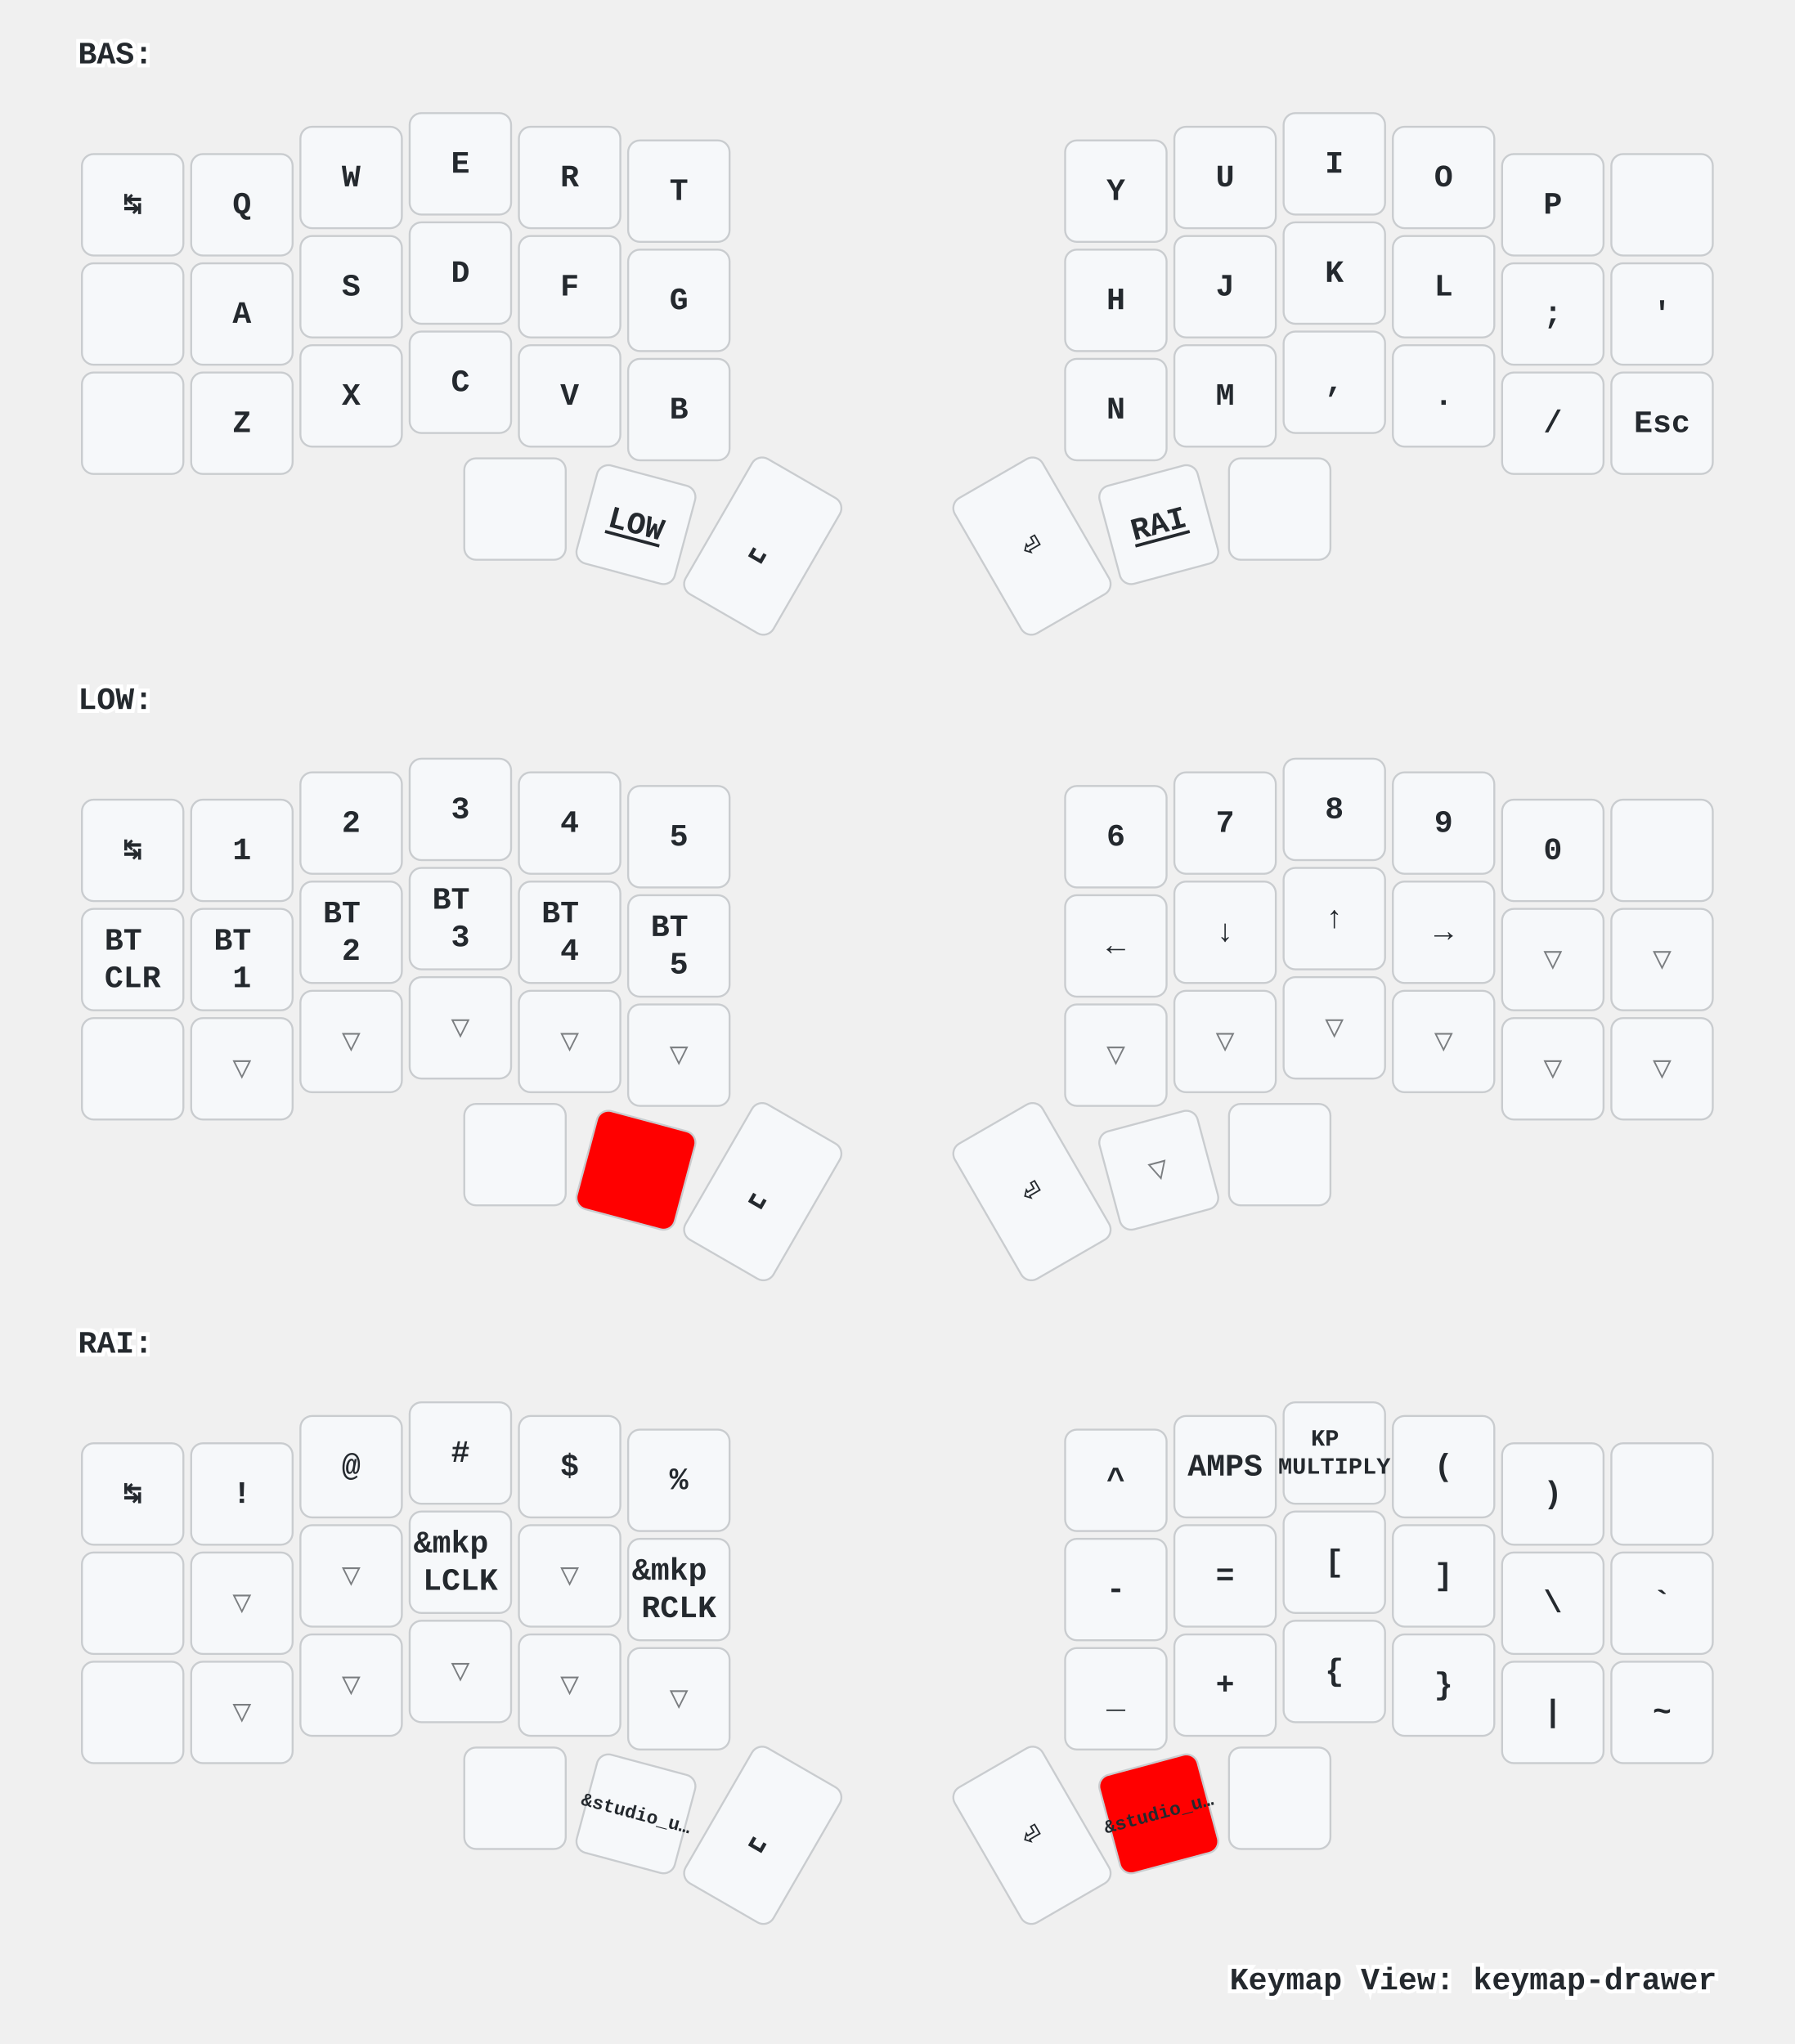
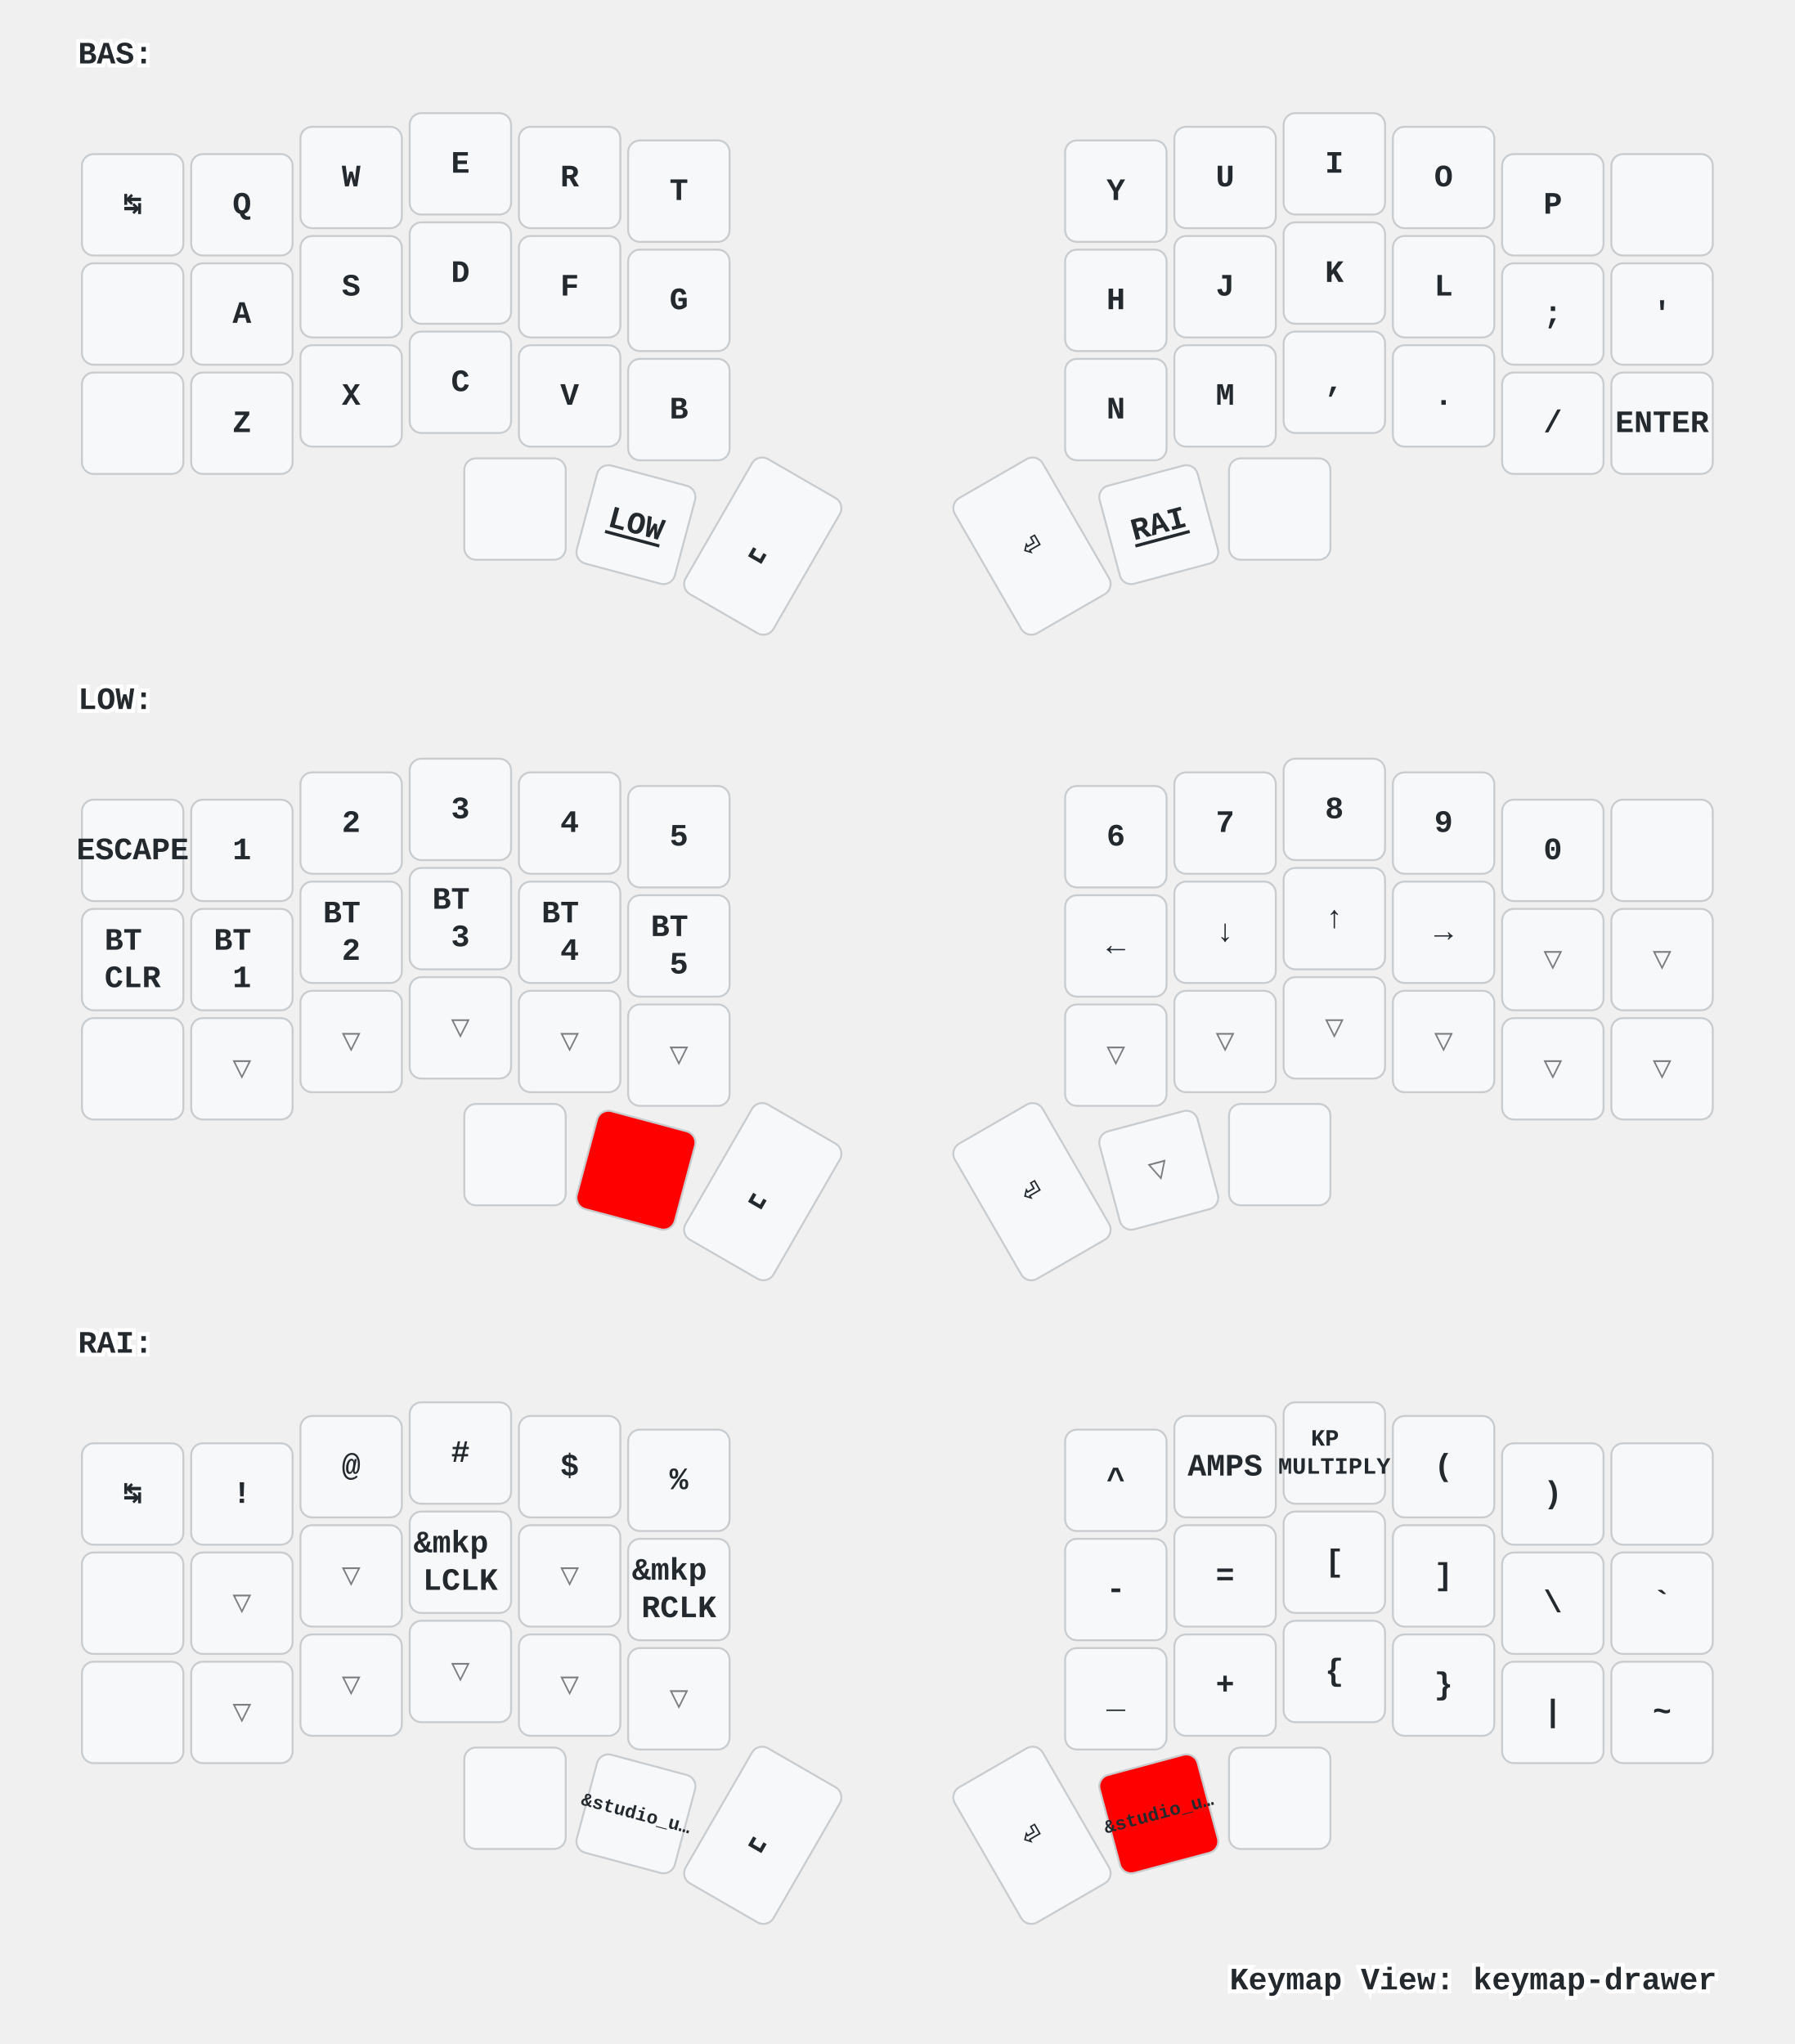
<svg xmlns="http://www.w3.org/2000/svg" xmlns:xlink="http://www.w3.org/1999/xlink" width="920" height="1048" viewBox="0 0 920 1048" class="keymap">
  <defs>/* start glyphs */
<svg id="mdi:apple-keyboard-command">
      <svg id="mdi-apple-keyboard-command" viewBox="0 0 24 24">
        <path d="M6,2A4,4 0 0,1 10,6V8H14V6A4,4 0 0,1 18,2A4,4 0 0,1 22,6A4,4 0 0,1 18,10H16V14H18A4,4 0 0,1 22,18A4,4 0 0,1 18,22A4,4 0 0,1 14,18V16H10V18A4,4 0 0,1 6,22A4,4 0 0,1 2,18A4,4 0 0,1 6,14H8V10H6A4,4 0 0,1 2,6A4,4 0 0,1 6,2M16,18A2,2 0 0,0 18,20A2,2 0 0,0 20,18A2,2 0 0,0 18,16H16V18M14,10H10V14H14V10M6,16A2,2 0 0,0 4,18A2,2 0 0,0 6,20A2,2 0 0,0 8,18V16H6M8,6A2,2 0 0,0 6,4A2,2 0 0,0 4,6A2,2 0 0,0 6,8H8V6M18,8A2,2 0 0,0 20,6A2,2 0 0,0 18,4A2,2 0 0,0 16,6V8H18Z" />
      </svg>
    </svg>
    <svg id="mdi:apple-keyboard-control">
      <svg id="mdi-apple-keyboard-control" viewBox="0 0 24 24">
        <path d="M19.78,11.78L18.36,13.19L12,6.83L5.64,13.19L4.22,11.78L12,4L19.78,11.78Z" />
      </svg>
    </svg>
    <svg id="mdi:apple-keyboard-option">
      <svg id="mdi-apple-keyboard-option" viewBox="0 0 24 24">
        <path d="M3,4H9.11L16.15,18H21V20H14.88L7.84,6H3V4M14,4H21V6H14V4Z" />
      </svg>
    </svg>
    <svg id="mdi:apple-keyboard-shift">
      <svg id="mdi-apple-keyboard-shift" viewBox="0 0 24 24">
        <path d="M15,18V12H17.17L12,6.83L6.83,12H9V18H15M12,4L22,14H17V20H7V14H2L12,4Z" />
      </svg>
    </svg>
    <svg id="mdi:backspace-outline">
      <svg id="mdi-backspace-outline" viewBox="0 0 24 24">
        <path d="M19,15.59L17.59,17L14,13.41L10.41,17L9,15.59L12.59,12L9,8.41L10.41,7L14,10.59L17.59,7L19,8.41L15.41,12L19,15.59M22,3A2,2 0 0,1 24,5V19A2,2 0 0,1 22,21H7C6.31,21 5.77,20.64 5.41,20.11L0,12L5.41,3.88C5.77,3.35 6.31,3 7,3H22M22,5H7L2.28,12L7,19H22V5Z" />
      </svg>
    </svg>
  </defs>/* end glyphs */
<style>/* inherit to force styles through use tags */
svg path {
    fill: inherit;
}

/* font and background color specifications */
svg.keymap {
    font-family: SFMono-Regular,Consolas,Liberation Mono,Menlo,monospace;
    font-size: 14px;
    font-kerning: normal;
    text-rendering: optimizeLegibility;
    fill: #24292e;
}

/* default key styling */
rect.key {
    fill: #f6f8fa;
}

rect.key, rect.combo {
    stroke: #c9cccf;
    stroke-width: 1;
}

/* default key side styling, only used is draw_key_sides is set */
rect.side {
    filter: brightness(90%);
}

/* color accent for combo boxes */
rect.combo, rect.combo-separate {
    fill: #cdf;
}

/* color accent for held keys */
rect.held, rect.combo.held {
    fill: #fdd;
}

/* color accent for ghost (optional) keys */
rect.ghost, rect.combo.ghost {
    stroke-dasharray: 4, 4;
    stroke-width: 2;
}

text {
    text-anchor: middle;
    dominant-baseline: middle;
}

/* styling for layer labels */
text.label {
    font-weight: bold;
    text-anchor: start;
    stroke: white;
    stroke-width: 4;
    paint-order: stroke;
}

/* styling for optional footer */
text.footer {
    text-anchor: end;
    dominant-baseline: auto;
    stroke: white;
    stroke-width: 4;
    paint-order: stroke;
}

/* styling for combo tap, and key non-tap label text */
text.combo, text.hold, text.shifted, text.left, text.right {
    font-size: 11px;
}

text.hold {
    text-anchor: middle;
    dominant-baseline: auto;
}

text.shifted {
    text-anchor: middle;
    dominant-baseline: hanging;
}

text.left {
    text-anchor: start;
}

text.right {
    text-anchor: end;
}

text.layer-activator {
    text-decoration: underline;
}

/* styling for hold/shifted label text in combo box */
text.combo.hold, text.combo.shifted, text.combo.left, text.combo.right {
    font-size: 8px;
}

/* lighter symbol for transparent keys */
text.trans {
    fill: #7b7e81;
}

/* styling for combo dendrons */
path.combo {
    stroke-width: 1;
    stroke: gray;
    fill: none;
}

/* Start Tabler Icons Cleanup */
/* cannot use height/width with glyphs */
.icon-tabler &gt; path {
    fill: inherit;
    stroke: inherit;
    stroke-width: 2;
}
/* hide tabler's default box */
.icon-tabler &gt; path[stroke="none"][fill="none"] {
    visibility: hidden;
}
/* End Tabler Icons Cleanup */

/* For default sytles, see https://github.com/caksoylar/keymap-drawer/blob/main/keymap_drawer/config.py#L85 */

svg.keymap {
  font-family: Ubuntu Mono, Inconsolata, Consolas, Liberation Mono, Menlo, monospace;
  font-size: 16px;
  font-weight: bold;
  text-rendering: optimizeLegibility;
}

/* Color accent for held keys
red = #f00
green = #0f0
blue = #00f
yellow = #ff0
cyan = #0ff
magenta = #f0f
white = #fff
black = #000
grey = #888
light grey = #ccc
#ffc
*/
rect.held, rect.combo.held {
    fill: #f00;
}

/* Technique borrowed and extended from https://github.com/englmaxi/zmk-config/blob/master/keymap-drawer/config.yaml */
.sym_sub_text.tap {
  translate: -5px 2px;
  font-size: 20px;
}
.sym_sub_text.shifted {
  translate: 10px 13px;
  font-size: 10px;
  opacity: 1.0;
}
.combo.sym_sub_text.tap {
  translate: -1px 1px;
}
.combo.sym_sub_text.shifted {
  translate: 7px 5px;
  font-size: 10px;
  opacity: 1.0;
}

/* Toggle */
.toggle.shifted {
  translate: -10px 12px;
}

.toggle.hold {
  translate: 13px -23px;
}

/* Variant for tap-dances */
.tap_dance.tap {
  translate: -7px 0px;
  font-size: 12px;
}
.tap_dance.shifted {
  translate: 7px 17px;
  font-size: 12px;
  opacity: 1.0;
}

/* Variant for symbol next to symbol */
.sym_by_sym.tap {
  translate: -6px 0px;
}
.sym_by_sym.shifted {
  translate: 10px 12px;
  opacity: 1.0;
}

.combo.sym_by_sym.tap {
  translate: -35px 0px;
}
.combo.sym_by_sym.shifted {
  translate: 35px 20px;
  opacity: 1.0;
}

.combo.sym_by_sym.hold {
  visibility: hidden;
}

/* hide hold box for combo sym_by_sym */
.combo.sym_by_sym.hold &gt; path[stroke="none"][fill="none"] {
  visibility: hidden;
}
</style>
  <g transform="translate(40, 0)" class="layer-BAS">
    <text x="0" y="28" class="label" id="BAS">BAS:</text>
    <g transform="translate(0, 56)">
      <g transform="translate(28, 49)" class="key keypos-0">
        <rect rx="6" ry="6" x="-26" y="-26" width="52" height="52" class="key" />
        <text x="0" y="0" class="key tap">↹</text>
      </g>
      <g transform="translate(84, 49)" class="key keypos-1">
        <rect rx="6" ry="6" x="-26" y="-26" width="52" height="52" class="key" />
        <text x="0" y="0" class="key tap">Q</text>
      </g>
      <g transform="translate(140, 35)" class="key keypos-2">
        <rect rx="6" ry="6" x="-26" y="-26" width="52" height="52" class="key" />
        <text x="0" y="0" class="key tap">W</text>
      </g>
      <g transform="translate(196, 28)" class="key keypos-3">
        <rect rx="6" ry="6" x="-26" y="-26" width="52" height="52" class="key" />
        <text x="0" y="0" class="key tap">E</text>
      </g>
      <g transform="translate(252, 35)" class="key keypos-4">
        <rect rx="6" ry="6" x="-26" y="-26" width="52" height="52" class="key" />
        <text x="0" y="0" class="key tap">R</text>
      </g>
      <g transform="translate(308, 42)" class="key keypos-5">
        <rect rx="6" ry="6" x="-26" y="-26" width="52" height="52" class="key" />
        <text x="0" y="0" class="key tap">T</text>
      </g>
      <g transform="translate(532, 42)" class="key keypos-6">
        <rect rx="6" ry="6" x="-26" y="-26" width="52" height="52" class="key" />
        <text x="0" y="0" class="key tap">Y</text>
      </g>
      <g transform="translate(588, 35)" class="key keypos-7">
        <rect rx="6" ry="6" x="-26" y="-26" width="52" height="52" class="key" />
        <text x="0" y="0" class="key tap">U</text>
      </g>
      <g transform="translate(644, 28)" class="key keypos-8">
        <rect rx="6" ry="6" x="-26" y="-26" width="52" height="52" class="key" />
        <text x="0" y="0" class="key tap">I</text>
      </g>
      <g transform="translate(700, 35)" class="key keypos-9">
        <rect rx="6" ry="6" x="-26" y="-26" width="52" height="52" class="key" />
        <text x="0" y="0" class="key tap">O</text>
      </g>
      <g transform="translate(756, 49)" class="key keypos-10">
        <rect rx="6" ry="6" x="-26" y="-26" width="52" height="52" class="key" />
        <text x="0" y="0" class="key tap">P</text>
      </g>
      <g transform="translate(812, 49)" class="key keypos-11">
        <rect rx="6" ry="6" x="-26" y="-26" width="52" height="52" class="key" />
        <use href="#mdi:backspace-outline" xlink:href="#mdi:backspace-outline" x="-9" y="-9" height="18" width="18.0" class="key tap glyph mdi:backspace-outline" />
      </g>
      <g transform="translate(28, 105)" class="key keypos-12">
        <rect rx="6" ry="6" x="-26" y="-26" width="52" height="52" class="key" />
        <use href="#mdi:apple-keyboard-control" xlink:href="#mdi:apple-keyboard-control" x="-9" y="-9" height="18" width="18.0" class="key tap glyph mdi:apple-keyboard-control" />
      </g>
      <g transform="translate(84, 105)" class="key keypos-13">
        <rect rx="6" ry="6" x="-26" y="-26" width="52" height="52" class="key" />
        <text x="0" y="0" class="key tap">A</text>
      </g>
      <g transform="translate(140, 91)" class="key keypos-14">
        <rect rx="6" ry="6" x="-26" y="-26" width="52" height="52" class="key" />
        <text x="0" y="0" class="key tap">S</text>
      </g>
      <g transform="translate(196, 84)" class="key keypos-15">
        <rect rx="6" ry="6" x="-26" y="-26" width="52" height="52" class="key" />
        <text x="0" y="0" class="key tap">D</text>
      </g>
      <g transform="translate(252, 91)" class="key keypos-16">
        <rect rx="6" ry="6" x="-26" y="-26" width="52" height="52" class="key" />
        <text x="0" y="0" class="key tap">F</text>
      </g>
      <g transform="translate(308, 98)" class="key keypos-17">
        <rect rx="6" ry="6" x="-26" y="-26" width="52" height="52" class="key" />
        <text x="0" y="0" class="key tap">G</text>
      </g>
      <g transform="translate(532, 98)" class="key keypos-18">
        <rect rx="6" ry="6" x="-26" y="-26" width="52" height="52" class="key" />
        <text x="0" y="0" class="key tap">H</text>
      </g>
      <g transform="translate(588, 91)" class="key keypos-19">
        <rect rx="6" ry="6" x="-26" y="-26" width="52" height="52" class="key" />
        <text x="0" y="0" class="key tap">J</text>
      </g>
      <g transform="translate(644, 84)" class="key keypos-20">
        <rect rx="6" ry="6" x="-26" y="-26" width="52" height="52" class="key" />
        <text x="0" y="0" class="key tap">K</text>
      </g>
      <g transform="translate(700, 91)" class="key keypos-21">
        <rect rx="6" ry="6" x="-26" y="-26" width="52" height="52" class="key" />
        <text x="0" y="0" class="key tap">L</text>
      </g>
      <g transform="translate(756, 105)" class="key keypos-22">
        <rect rx="6" ry="6" x="-26" y="-26" width="52" height="52" class="key" />
        <text x="0" y="0" class="key tap">;</text>
      </g>
      <g transform="translate(812, 105)" class="key keypos-23">
        <rect rx="6" ry="6" x="-26" y="-26" width="52" height="52" class="key" />
        <text x="0" y="0" class="key tap">'</text>
      </g>
      <g transform="translate(28, 161)" class="key keypos-24">
        <rect rx="6" ry="6" x="-26" y="-26" width="52" height="52" class="key" />
        <use href="#mdi:apple-keyboard-shift" xlink:href="#mdi:apple-keyboard-shift" x="-9" y="-9" height="18" width="18.0" class="key tap glyph mdi:apple-keyboard-shift" />
      </g>
      <g transform="translate(84, 161)" class="key keypos-25">
        <rect rx="6" ry="6" x="-26" y="-26" width="52" height="52" class="key" />
        <text x="0" y="0" class="key tap">Z</text>
      </g>
      <g transform="translate(140, 147)" class="key keypos-26">
        <rect rx="6" ry="6" x="-26" y="-26" width="52" height="52" class="key" />
        <text x="0" y="0" class="key tap">X</text>
      </g>
      <g transform="translate(196, 140)" class="key keypos-27">
        <rect rx="6" ry="6" x="-26" y="-26" width="52" height="52" class="key" />
        <text x="0" y="0" class="key tap">C</text>
      </g>
      <g transform="translate(252, 147)" class="key keypos-28">
        <rect rx="6" ry="6" x="-26" y="-26" width="52" height="52" class="key" />
        <text x="0" y="0" class="key tap">V</text>
      </g>
      <g transform="translate(308, 154)" class="key keypos-29">
        <rect rx="6" ry="6" x="-26" y="-26" width="52" height="52" class="key" />
        <text x="0" y="0" class="key tap">B</text>
      </g>
      <g transform="translate(532, 154)" class="key keypos-30">
        <rect rx="6" ry="6" x="-26" y="-26" width="52" height="52" class="key" />
        <text x="0" y="0" class="key tap">N</text>
      </g>
      <g transform="translate(588, 147)" class="key keypos-31">
        <rect rx="6" ry="6" x="-26" y="-26" width="52" height="52" class="key" />
        <text x="0" y="0" class="key tap">M</text>
      </g>
      <g transform="translate(644, 140)" class="key keypos-32">
        <rect rx="6" ry="6" x="-26" y="-26" width="52" height="52" class="key" />
        <text x="0" y="0" class="key tap">,</text>
      </g>
      <g transform="translate(700, 147)" class="key keypos-33">
        <rect rx="6" ry="6" x="-26" y="-26" width="52" height="52" class="key" />
        <text x="0" y="0" class="key tap">.</text>
      </g>
      <g transform="translate(756, 161)" class="key keypos-34">
        <rect rx="6" ry="6" x="-26" y="-26" width="52" height="52" class="key" />
        <text x="0" y="0" class="key tap">/</text>
      </g>
      <g transform="translate(812, 161)" class="key keypos-35">
        <rect rx="6" ry="6" x="-26" y="-26" width="52" height="52" class="key" />
-         <text x="0" y="0" class="key tap">Esc</text>
+         <text x="0" y="0" class="key tap">ENTER</text>
      </g>
      <g transform="translate(224, 205)" class="key keypos-36">
        <rect rx="6" ry="6" x="-26" y="-26" width="52" height="52" class="key" />
        <use href="#mdi:apple-keyboard-command" xlink:href="#mdi:apple-keyboard-command" x="-9" y="-9" height="18" width="18.0" class="key tap glyph mdi:apple-keyboard-command" />
      </g>
      <g transform="translate(286, 213) rotate(15.0)" class="key keypos-37">
        <rect rx="6" ry="6" x="-26" y="-26" width="52" height="52" class="key" />
        <a href="#LOW">
          <text x="0" y="0" class="key tap layer-activator">LOW</text>
        </a>
      </g>
      <g transform="translate(351, 224) rotate(30.0)" class="key keypos-38">
        <rect rx="6" ry="6" x="-26" y="-40" width="52" height="80" class="key" />
        <text x="0" y="0" class="key tap">␣</text>
      </g>
      <g transform="translate(489, 224) rotate(-30.0)" class="key keypos-39">
        <rect rx="6" ry="6" x="-26" y="-40" width="52" height="80" class="key" />
        <text x="0" y="0" class="key tap">⏎</text>
      </g>
      <g transform="translate(554, 213) rotate(-15.0)" class="key keypos-40">
        <rect rx="6" ry="6" x="-26" y="-26" width="52" height="52" class="key" />
        <a href="#RAI">
          <text x="0" y="0" class="key tap layer-activator">RAI</text>
        </a>
      </g>
      <g transform="translate(616, 205)" class="key keypos-41">
        <rect rx="6" ry="6" x="-26" y="-26" width="52" height="52" class="key" />
        <use href="#mdi:apple-keyboard-option" xlink:href="#mdi:apple-keyboard-option" x="-9" y="-9" height="18" width="18.0" class="key tap glyph mdi:apple-keyboard-option" />
      </g>
    </g>
  </g>
  <g transform="translate(40, 331)" class="layer-LOW">
    <text x="0" y="28" class="label" id="LOW">LOW:</text>
    <g transform="translate(0, 56)">
      <g transform="translate(28, 49)" class="key keypos-0">
        <rect rx="6" ry="6" x="-26" y="-26" width="52" height="52" class="key" />
-         <text x="0" y="0" class="key tap">↹</text>
+         <text x="0" y="0" class="key tap">ESCAPE</text>
      </g>
      <g transform="translate(84, 49)" class="key keypos-1">
        <rect rx="6" ry="6" x="-26" y="-26" width="52" height="52" class="key" />
        <text x="0" y="0" class="key tap">1</text>
      </g>
      <g transform="translate(140, 35)" class="key keypos-2">
        <rect rx="6" ry="6" x="-26" y="-26" width="52" height="52" class="key" />
        <text x="0" y="0" class="key tap">2</text>
      </g>
      <g transform="translate(196, 28)" class="key keypos-3">
        <rect rx="6" ry="6" x="-26" y="-26" width="52" height="52" class="key" />
        <text x="0" y="0" class="key tap">3</text>
      </g>
      <g transform="translate(252, 35)" class="key keypos-4">
        <rect rx="6" ry="6" x="-26" y="-26" width="52" height="52" class="key" />
        <text x="0" y="0" class="key tap">4</text>
      </g>
      <g transform="translate(308, 42)" class="key keypos-5">
        <rect rx="6" ry="6" x="-26" y="-26" width="52" height="52" class="key" />
        <text x="0" y="0" class="key tap">5</text>
      </g>
      <g transform="translate(532, 42)" class="key keypos-6">
        <rect rx="6" ry="6" x="-26" y="-26" width="52" height="52" class="key" />
        <text x="0" y="0" class="key tap">6</text>
      </g>
      <g transform="translate(588, 35)" class="key keypos-7">
        <rect rx="6" ry="6" x="-26" y="-26" width="52" height="52" class="key" />
        <text x="0" y="0" class="key tap">7</text>
      </g>
      <g transform="translate(644, 28)" class="key keypos-8">
        <rect rx="6" ry="6" x="-26" y="-26" width="52" height="52" class="key" />
        <text x="0" y="0" class="key tap">8</text>
      </g>
      <g transform="translate(700, 35)" class="key keypos-9">
        <rect rx="6" ry="6" x="-26" y="-26" width="52" height="52" class="key" />
        <text x="0" y="0" class="key tap">9</text>
      </g>
      <g transform="translate(756, 49)" class="key keypos-10">
        <rect rx="6" ry="6" x="-26" y="-26" width="52" height="52" class="key" />
        <text x="0" y="0" class="key tap">0</text>
      </g>
      <g transform="translate(812, 49)" class="key keypos-11">
        <rect rx="6" ry="6" x="-26" y="-26" width="52" height="52" class="key" />
        <use href="#mdi:backspace-outline" xlink:href="#mdi:backspace-outline" x="-9" y="-9" height="18" width="18.0" class="key tap glyph mdi:backspace-outline" />
      </g>
      <g transform="translate(28, 105)" class="key keypos-12">
        <rect rx="6" ry="6" x="-26" y="-26" width="52" height="52" class="key" />
        <text x="0" y="0" class="key tap">
          <tspan x="0" dy="-0.6em">BT</tspan>
          <tspan x="0" dy="1.2em">CLR</tspan>
        </text>
      </g>
      <g transform="translate(84, 105)" class="key keypos-13">
        <rect rx="6" ry="6" x="-26" y="-26" width="52" height="52" class="key" />
        <text x="0" y="0" class="key tap">
          <tspan x="0" dy="-0.6em">BT</tspan>
          <tspan x="0" dy="1.2em">1</tspan>
        </text>
      </g>
      <g transform="translate(140, 91)" class="key keypos-14">
        <rect rx="6" ry="6" x="-26" y="-26" width="52" height="52" class="key" />
        <text x="0" y="0" class="key tap">
          <tspan x="0" dy="-0.6em">BT</tspan>
          <tspan x="0" dy="1.2em">2</tspan>
        </text>
      </g>
      <g transform="translate(196, 84)" class="key keypos-15">
        <rect rx="6" ry="6" x="-26" y="-26" width="52" height="52" class="key" />
        <text x="0" y="0" class="key tap">
          <tspan x="0" dy="-0.6em">BT</tspan>
          <tspan x="0" dy="1.2em">3</tspan>
        </text>
      </g>
      <g transform="translate(252, 91)" class="key keypos-16">
        <rect rx="6" ry="6" x="-26" y="-26" width="52" height="52" class="key" />
        <text x="0" y="0" class="key tap">
          <tspan x="0" dy="-0.6em">BT</tspan>
          <tspan x="0" dy="1.2em">4</tspan>
        </text>
      </g>
      <g transform="translate(308, 98)" class="key keypos-17">
        <rect rx="6" ry="6" x="-26" y="-26" width="52" height="52" class="key" />
        <text x="0" y="0" class="key tap">
          <tspan x="0" dy="-0.6em">BT</tspan>
          <tspan x="0" dy="1.2em">5</tspan>
        </text>
      </g>
      <g transform="translate(532, 98)" class="key keypos-18">
        <rect rx="6" ry="6" x="-26" y="-26" width="52" height="52" class="key" />
        <text x="0" y="0" class="key tap">←</text>
      </g>
      <g transform="translate(588, 91)" class="key keypos-19">
        <rect rx="6" ry="6" x="-26" y="-26" width="52" height="52" class="key" />
        <text x="0" y="0" class="key tap">↓</text>
      </g>
      <g transform="translate(644, 84)" class="key keypos-20">
        <rect rx="6" ry="6" x="-26" y="-26" width="52" height="52" class="key" />
        <text x="0" y="0" class="key tap">↑</text>
      </g>
      <g transform="translate(700, 91)" class="key keypos-21">
        <rect rx="6" ry="6" x="-26" y="-26" width="52" height="52" class="key" />
        <text x="0" y="0" class="key tap">→</text>
      </g>
      <g transform="translate(756, 105)" class="key trans keypos-22">
        <rect rx="6" ry="6" x="-26" y="-26" width="52" height="52" class="key trans" />
        <text x="0" y="0" class="key trans tap">▽</text>
      </g>
      <g transform="translate(812, 105)" class="key trans keypos-23">
        <rect rx="6" ry="6" x="-26" y="-26" width="52" height="52" class="key trans" />
        <text x="0" y="0" class="key trans tap">▽</text>
      </g>
      <g transform="translate(28, 161)" class="key keypos-24">
        <rect rx="6" ry="6" x="-26" y="-26" width="52" height="52" class="key" />
        <use href="#mdi:apple-keyboard-shift" xlink:href="#mdi:apple-keyboard-shift" x="-9" y="-9" height="18" width="18.0" class="key tap glyph mdi:apple-keyboard-shift" />
      </g>
      <g transform="translate(84, 161)" class="key trans keypos-25">
        <rect rx="6" ry="6" x="-26" y="-26" width="52" height="52" class="key trans" />
        <text x="0" y="0" class="key trans tap">▽</text>
      </g>
      <g transform="translate(140, 147)" class="key trans keypos-26">
        <rect rx="6" ry="6" x="-26" y="-26" width="52" height="52" class="key trans" />
        <text x="0" y="0" class="key trans tap">▽</text>
      </g>
      <g transform="translate(196, 140)" class="key trans keypos-27">
        <rect rx="6" ry="6" x="-26" y="-26" width="52" height="52" class="key trans" />
        <text x="0" y="0" class="key trans tap">▽</text>
      </g>
      <g transform="translate(252, 147)" class="key trans keypos-28">
        <rect rx="6" ry="6" x="-26" y="-26" width="52" height="52" class="key trans" />
        <text x="0" y="0" class="key trans tap">▽</text>
      </g>
      <g transform="translate(308, 154)" class="key trans keypos-29">
        <rect rx="6" ry="6" x="-26" y="-26" width="52" height="52" class="key trans" />
        <text x="0" y="0" class="key trans tap">▽</text>
      </g>
      <g transform="translate(532, 154)" class="key trans keypos-30">
        <rect rx="6" ry="6" x="-26" y="-26" width="52" height="52" class="key trans" />
        <text x="0" y="0" class="key trans tap">▽</text>
      </g>
      <g transform="translate(588, 147)" class="key trans keypos-31">
        <rect rx="6" ry="6" x="-26" y="-26" width="52" height="52" class="key trans" />
        <text x="0" y="0" class="key trans tap">▽</text>
      </g>
      <g transform="translate(644, 140)" class="key trans keypos-32">
        <rect rx="6" ry="6" x="-26" y="-26" width="52" height="52" class="key trans" />
        <text x="0" y="0" class="key trans tap">▽</text>
      </g>
      <g transform="translate(700, 147)" class="key trans keypos-33">
        <rect rx="6" ry="6" x="-26" y="-26" width="52" height="52" class="key trans" />
        <text x="0" y="0" class="key trans tap">▽</text>
      </g>
      <g transform="translate(756, 161)" class="key trans keypos-34">
        <rect rx="6" ry="6" x="-26" y="-26" width="52" height="52" class="key trans" />
        <text x="0" y="0" class="key trans tap">▽</text>
      </g>
      <g transform="translate(812, 161)" class="key trans keypos-35">
        <rect rx="6" ry="6" x="-26" y="-26" width="52" height="52" class="key trans" />
        <text x="0" y="0" class="key trans tap">▽</text>
      </g>
      <g transform="translate(224, 205)" class="key keypos-36">
        <rect rx="6" ry="6" x="-26" y="-26" width="52" height="52" class="key" />
        <use href="#mdi:apple-keyboard-command" xlink:href="#mdi:apple-keyboard-command" x="-9" y="-9" height="18" width="18.0" class="key tap glyph mdi:apple-keyboard-command" />
      </g>
      <g transform="translate(286, 213) rotate(15.0)" class="key held keypos-37">
        <rect rx="6" ry="6" x="-26" y="-26" width="52" height="52" class="key held" />
      </g>
      <g transform="translate(351, 224) rotate(30.0)" class="key keypos-38">
        <rect rx="6" ry="6" x="-26" y="-40" width="52" height="80" class="key" />
        <text x="0" y="0" class="key tap">␣</text>
      </g>
      <g transform="translate(489, 224) rotate(-30.0)" class="key keypos-39">
        <rect rx="6" ry="6" x="-26" y="-40" width="52" height="80" class="key" />
        <text x="0" y="0" class="key tap">⏎</text>
      </g>
      <g transform="translate(554, 213) rotate(-15.0)" class="key trans keypos-40">
        <rect rx="6" ry="6" x="-26" y="-26" width="52" height="52" class="key trans" />
        <text x="0" y="0" class="key trans tap">▽</text>
      </g>
      <g transform="translate(616, 205)" class="key keypos-41">
        <rect rx="6" ry="6" x="-26" y="-26" width="52" height="52" class="key" />
        <use href="#mdi:apple-keyboard-option" xlink:href="#mdi:apple-keyboard-option" x="-9" y="-9" height="18" width="18.0" class="key tap glyph mdi:apple-keyboard-option" />
      </g>
    </g>
  </g>
  <g transform="translate(40, 661)" class="layer-RAI">
    <text x="0" y="28" class="label" id="RAI">RAI:</text>
    <g transform="translate(0, 56)">
      <g transform="translate(28, 49)" class="key keypos-0">
        <rect rx="6" ry="6" x="-26" y="-26" width="52" height="52" class="key" />
        <text x="0" y="0" class="key tap">↹</text>
      </g>
      <g transform="translate(84, 49)" class="key keypos-1">
        <rect rx="6" ry="6" x="-26" y="-26" width="52" height="52" class="key" />
        <text x="0" y="0" class="key tap">!</text>
      </g>
      <g transform="translate(140, 35)" class="key keypos-2">
        <rect rx="6" ry="6" x="-26" y="-26" width="52" height="52" class="key" />
        <text x="0" y="0" class="key tap">@</text>
      </g>
      <g transform="translate(196, 28)" class="key keypos-3">
        <rect rx="6" ry="6" x="-26" y="-26" width="52" height="52" class="key" />
        <text x="0" y="0" class="key tap">#</text>
      </g>
      <g transform="translate(252, 35)" class="key keypos-4">
        <rect rx="6" ry="6" x="-26" y="-26" width="52" height="52" class="key" />
        <text x="0" y="0" class="key tap">$</text>
      </g>
      <g transform="translate(308, 42)" class="key keypos-5">
        <rect rx="6" ry="6" x="-26" y="-26" width="52" height="52" class="key" />
        <text x="0" y="0" class="key tap">%</text>
      </g>
      <g transform="translate(532, 42)" class="key keypos-6">
        <rect rx="6" ry="6" x="-26" y="-26" width="52" height="52" class="key" />
        <text x="0" y="0" class="key tap">^</text>
      </g>
      <g transform="translate(588, 35)" class="key keypos-7">
        <rect rx="6" ry="6" x="-26" y="-26" width="52" height="52" class="key" />
        <text x="0" y="0" class="key tap">AMPS</text>
      </g>
      <g transform="translate(644, 28)" class="key keypos-8">
        <rect rx="6" ry="6" x="-26" y="-26" width="52" height="52" class="key" />
        <text x="0" y="0" class="key tap">
          <tspan x="0" dy="-0.6em" style="font-size: 75%">KP</tspan>
          <tspan x="0" dy="1.2em" style="font-size: 75%">MULTIPLY</tspan>
        </text>
      </g>
      <g transform="translate(700, 35)" class="key keypos-9">
        <rect rx="6" ry="6" x="-26" y="-26" width="52" height="52" class="key" />
        <text x="0" y="0" class="key tap">(</text>
      </g>
      <g transform="translate(756, 49)" class="key keypos-10">
        <rect rx="6" ry="6" x="-26" y="-26" width="52" height="52" class="key" />
        <text x="0" y="0" class="key tap">)</text>
      </g>
      <g transform="translate(812, 49)" class="key keypos-11">
        <rect rx="6" ry="6" x="-26" y="-26" width="52" height="52" class="key" />
        <use href="#mdi:backspace-outline" xlink:href="#mdi:backspace-outline" x="-9" y="-9" height="18" width="18.0" class="key tap glyph mdi:backspace-outline" />
      </g>
      <g transform="translate(28, 105)" class="key keypos-12">
        <rect rx="6" ry="6" x="-26" y="-26" width="52" height="52" class="key" />
        <use href="#mdi:apple-keyboard-control" xlink:href="#mdi:apple-keyboard-control" x="-9" y="-9" height="18" width="18.0" class="key tap glyph mdi:apple-keyboard-control" />
      </g>
      <g transform="translate(84, 105)" class="key trans keypos-13">
        <rect rx="6" ry="6" x="-26" y="-26" width="52" height="52" class="key trans" />
        <text x="0" y="0" class="key trans tap">▽</text>
      </g>
      <g transform="translate(140, 91)" class="key trans keypos-14">
        <rect rx="6" ry="6" x="-26" y="-26" width="52" height="52" class="key trans" />
        <text x="0" y="0" class="key trans tap">▽</text>
      </g>
      <g transform="translate(196, 84)" class="key keypos-15">
        <rect rx="6" ry="6" x="-26" y="-26" width="52" height="52" class="key" />
        <text x="0" y="0" class="key tap">
          <tspan x="0" dy="-0.6em">&amp;mkp</tspan>
          <tspan x="0" dy="1.2em">LCLK</tspan>
        </text>
      </g>
      <g transform="translate(252, 91)" class="key trans keypos-16">
        <rect rx="6" ry="6" x="-26" y="-26" width="52" height="52" class="key trans" />
        <text x="0" y="0" class="key trans tap">▽</text>
      </g>
      <g transform="translate(308, 98)" class="key keypos-17">
        <rect rx="6" ry="6" x="-26" y="-26" width="52" height="52" class="key" />
        <text x="0" y="0" class="key tap">
          <tspan x="0" dy="-0.6em">&amp;mkp</tspan>
          <tspan x="0" dy="1.2em">RCLK</tspan>
        </text>
      </g>
      <g transform="translate(532, 98)" class="key keypos-18">
        <rect rx="6" ry="6" x="-26" y="-26" width="52" height="52" class="key" />
        <text x="0" y="0" class="key tap">-</text>
      </g>
      <g transform="translate(588, 91)" class="key keypos-19">
        <rect rx="6" ry="6" x="-26" y="-26" width="52" height="52" class="key" />
        <text x="0" y="0" class="key tap">=</text>
      </g>
      <g transform="translate(644, 84)" class="key keypos-20">
        <rect rx="6" ry="6" x="-26" y="-26" width="52" height="52" class="key" />
        <text x="0" y="0" class="key tap">[</text>
      </g>
      <g transform="translate(700, 91)" class="key keypos-21">
        <rect rx="6" ry="6" x="-26" y="-26" width="52" height="52" class="key" />
        <text x="0" y="0" class="key tap">]</text>
      </g>
      <g transform="translate(756, 105)" class="key keypos-22">
        <rect rx="6" ry="6" x="-26" y="-26" width="52" height="52" class="key" />
        <text x="0" y="0" class="key tap">\</text>
      </g>
      <g transform="translate(812, 105)" class="key keypos-23">
        <rect rx="6" ry="6" x="-26" y="-26" width="52" height="52" class="key" />
        <text x="0" y="0" class="key tap">`</text>
      </g>
      <g transform="translate(28, 161)" class="key keypos-24">
        <rect rx="6" ry="6" x="-26" y="-26" width="52" height="52" class="key" />
        <use href="#mdi:apple-keyboard-shift" xlink:href="#mdi:apple-keyboard-shift" x="-9" y="-9" height="18" width="18.0" class="key tap glyph mdi:apple-keyboard-shift" />
      </g>
      <g transform="translate(84, 161)" class="key trans keypos-25">
        <rect rx="6" ry="6" x="-26" y="-26" width="52" height="52" class="key trans" />
        <text x="0" y="0" class="key trans tap">▽</text>
      </g>
      <g transform="translate(140, 147)" class="key trans keypos-26">
        <rect rx="6" ry="6" x="-26" y="-26" width="52" height="52" class="key trans" />
        <text x="0" y="0" class="key trans tap">▽</text>
      </g>
      <g transform="translate(196, 140)" class="key trans keypos-27">
        <rect rx="6" ry="6" x="-26" y="-26" width="52" height="52" class="key trans" />
        <text x="0" y="0" class="key trans tap">▽</text>
      </g>
      <g transform="translate(252, 147)" class="key trans keypos-28">
        <rect rx="6" ry="6" x="-26" y="-26" width="52" height="52" class="key trans" />
        <text x="0" y="0" class="key trans tap">▽</text>
      </g>
      <g transform="translate(308, 154)" class="key trans keypos-29">
        <rect rx="6" ry="6" x="-26" y="-26" width="52" height="52" class="key trans" />
        <text x="0" y="0" class="key trans tap">▽</text>
      </g>
      <g transform="translate(532, 154)" class="key keypos-30">
        <rect rx="6" ry="6" x="-26" y="-26" width="52" height="52" class="key" />
        <text x="0" y="0" class="key tap">_</text>
      </g>
      <g transform="translate(588, 147)" class="key keypos-31">
        <rect rx="6" ry="6" x="-26" y="-26" width="52" height="52" class="key" />
        <text x="0" y="0" class="key tap">+</text>
      </g>
      <g transform="translate(644, 140)" class="key keypos-32">
        <rect rx="6" ry="6" x="-26" y="-26" width="52" height="52" class="key" />
        <text x="0" y="0" class="key tap">{</text>
      </g>
      <g transform="translate(700, 147)" class="key keypos-33">
        <rect rx="6" ry="6" x="-26" y="-26" width="52" height="52" class="key" />
        <text x="0" y="0" class="key tap">}</text>
      </g>
      <g transform="translate(756, 161)" class="key keypos-34">
        <rect rx="6" ry="6" x="-26" y="-26" width="52" height="52" class="key" />
        <text x="0" y="0" class="key tap">|</text>
      </g>
      <g transform="translate(812, 161)" class="key keypos-35">
        <rect rx="6" ry="6" x="-26" y="-26" width="52" height="52" class="key" />
        <text x="0" y="0" class="key tap">~</text>
      </g>
      <g transform="translate(224, 205)" class="key keypos-36">
        <rect rx="6" ry="6" x="-26" y="-26" width="52" height="52" class="key" />
        <use href="#mdi:apple-keyboard-command" xlink:href="#mdi:apple-keyboard-command" x="-9" y="-9" height="18" width="18.0" class="key tap glyph mdi:apple-keyboard-command" />
      </g>
      <g transform="translate(286, 213) rotate(15.0)" class="key keypos-37">
        <rect rx="6" ry="6" x="-26" y="-26" width="52" height="52" class="key" />
        <text x="0" y="0" class="key tap">
          <tspan style="font-size: 60%">&amp;studio_u…</tspan>
        </text>
      </g>
      <g transform="translate(351, 224) rotate(30.0)" class="key keypos-38">
        <rect rx="6" ry="6" x="-26" y="-40" width="52" height="80" class="key" />
        <text x="0" y="0" class="key tap">␣</text>
      </g>
      <g transform="translate(489, 224) rotate(-30.0)" class="key keypos-39">
        <rect rx="6" ry="6" x="-26" y="-40" width="52" height="80" class="key" />
        <text x="0" y="0" class="key tap">⏎</text>
      </g>
      <g transform="translate(554, 213) rotate(-15.0)" class="key held keypos-40">
        <rect rx="6" ry="6" x="-26" y="-26" width="52" height="52" class="key held" />
        <text x="0" y="0" class="key held tap">
          <tspan style="font-size: 60%">&amp;studio_u…</tspan>
        </text>
      </g>
      <g transform="translate(616, 205)" class="key keypos-41">
        <rect rx="6" ry="6" x="-26" y="-26" width="52" height="52" class="key" />
        <use href="#mdi:apple-keyboard-option" xlink:href="#mdi:apple-keyboard-option" x="-9" y="-9" height="18" width="18.0" class="key tap glyph mdi:apple-keyboard-option" />
      </g>
    </g>
  </g>
  <text x="880.0" y="1020.0" class="footer">Keymap View: <a href="https://github.com/caksoylar/keymap-drawer">keymap-drawer</a>
  </text>
</svg>
